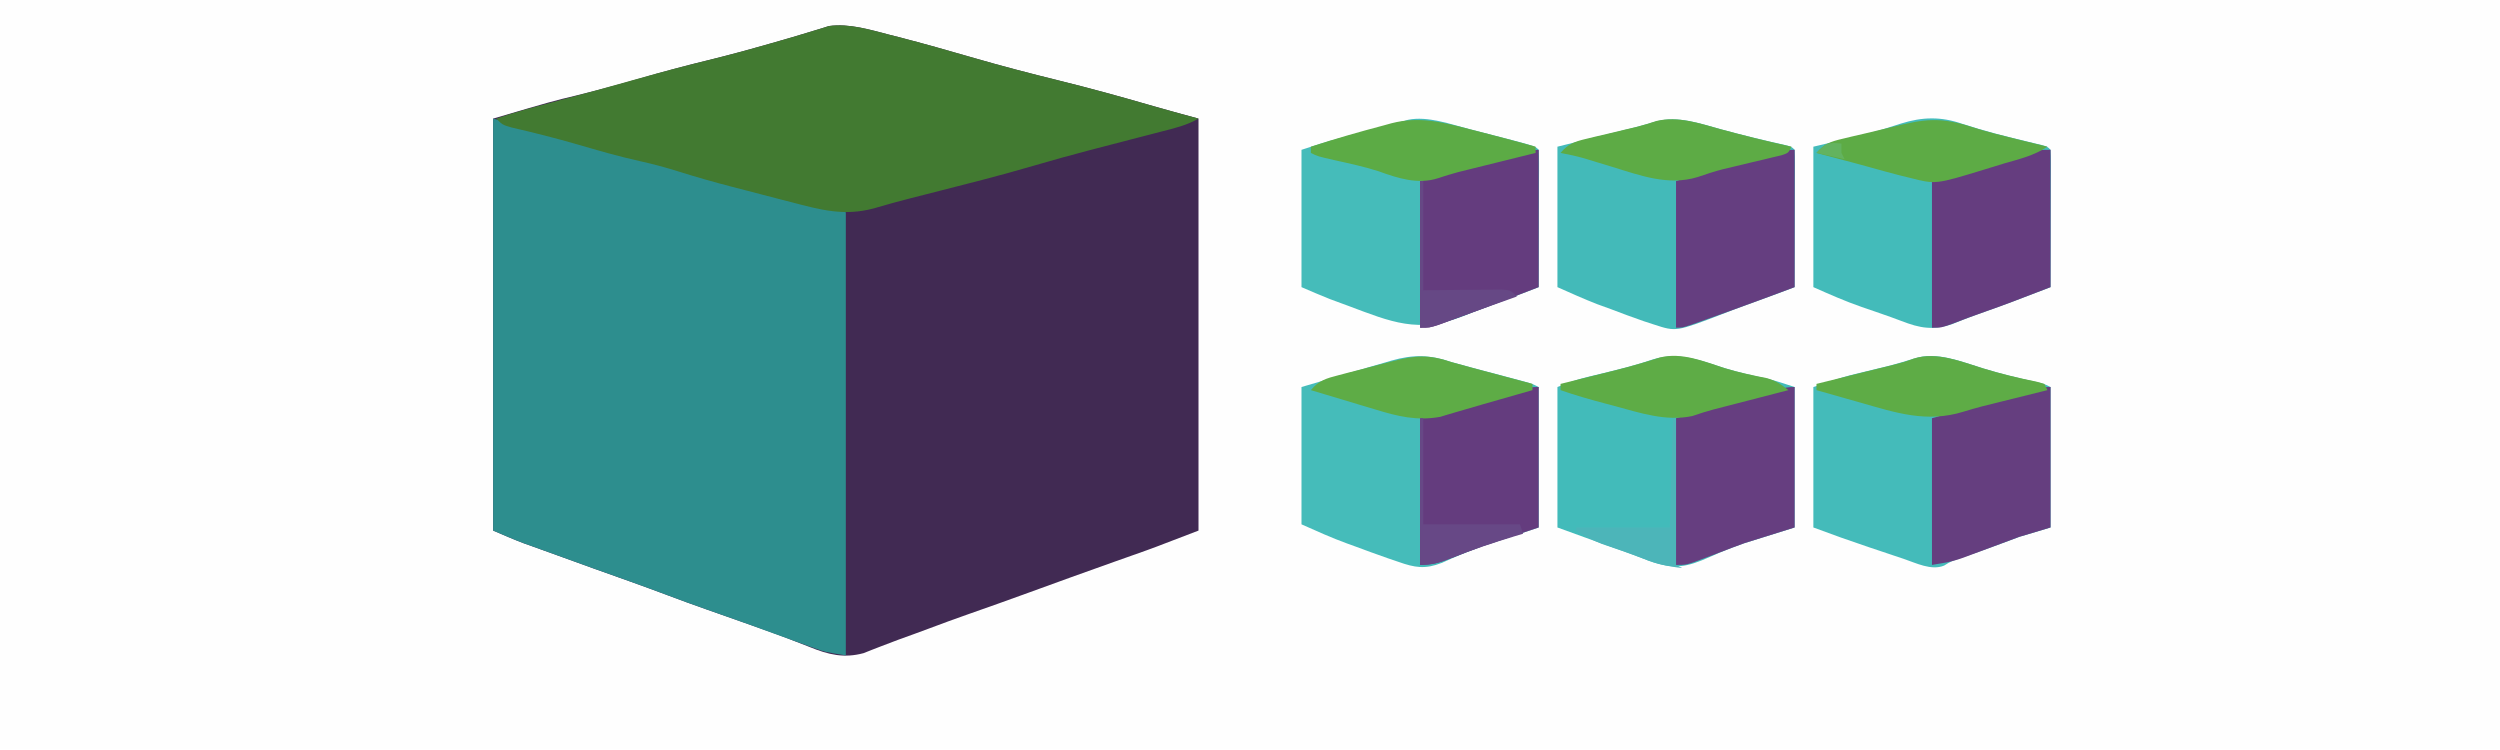
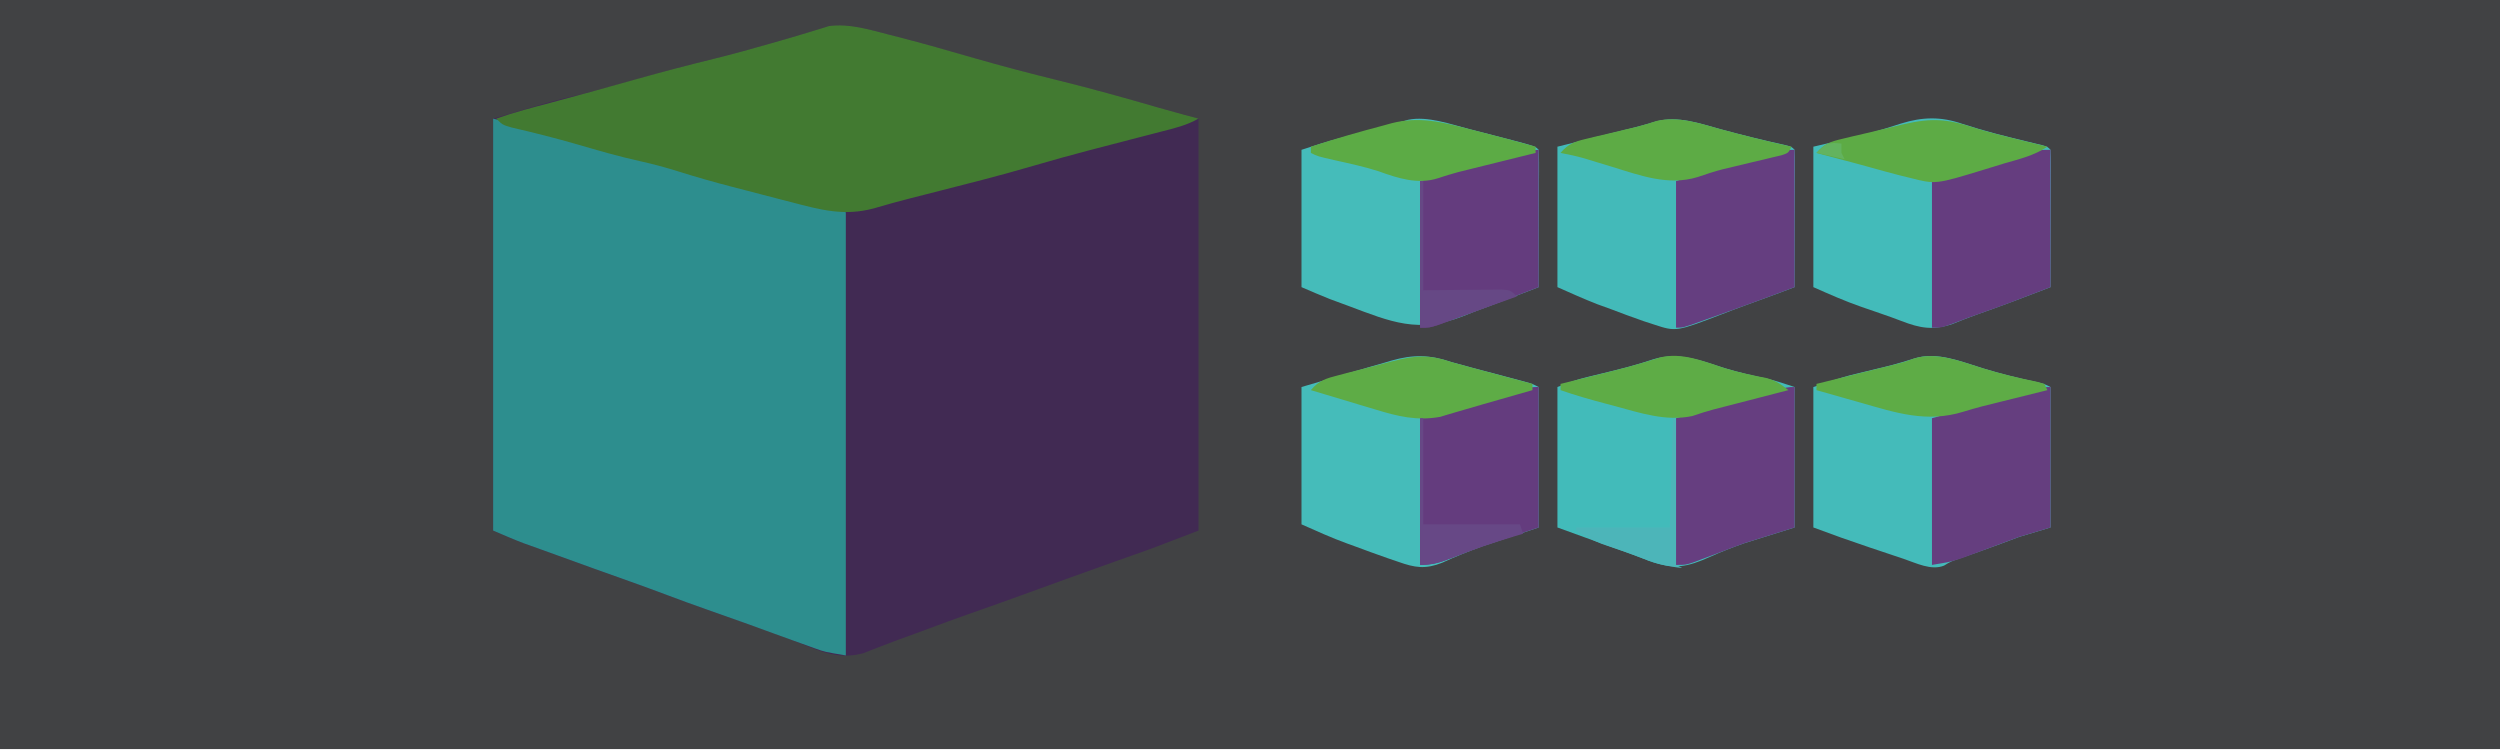
<svg xmlns="http://www.w3.org/2000/svg" version="1.1" width="801" height="240">
-   <path d="M0 0 C264.33 0 528.66 0 801 0 C801 79.2 801 158.4 801 240 C536.67 240 272.34 240 0 240 C0 160.8 0 81.6 0 0 Z " fill="#FEFEFE" transform="translate(0,0)" />
+   <path d="M0 0 C264.33 0 528.66 0 801 0 C801 79.2 801 158.4 801 240 C536.67 240 272.34 240 0 240 C0 160.8 0 81.6 0 0 Z " fill="#414244" transform="translate(0,0)" />
  <path d="M0 0 C0.86 0.218 1.72 0.436 2.606 0.66 C10.757 2.749 18.839 5.069 26.922 7.406 C35.868 9.99 44.869 12.339 53.91 14.565 C63.622 16.958 73.243 19.589 82.848 22.383 C88.155 23.911 93.484 25.359 98.812 26.812 C98.812 70.373 98.812 113.933 98.812 158.812 C84.213 164.428 84.213 164.428 78.875 166.312 C77.715 166.724 76.555 167.135 75.359 167.559 C74.189 167.972 73.018 168.386 71.812 168.812 C62.623 172.084 53.444 175.383 44.285 178.738 C37.874 181.081 31.443 183.363 25.001 185.619 C20.859 187.073 16.739 188.577 12.632 190.127 C9.328 191.372 6.006 192.568 2.684 193.762 C0.75 194.469 -1.174 195.202 -3.09 195.957 C-4.499 196.504 -4.499 196.504 -5.938 197.062 C-6.778 197.398 -7.618 197.733 -8.484 198.078 C-14.809 199.796 -19.842 198.549 -25.75 196.125 C-27.169 195.568 -28.588 195.012 -30.008 194.457 C-30.712 194.178 -31.416 193.899 -32.142 193.612 C-35.115 192.45 -38.117 191.379 -41.125 190.312 C-42.25 189.913 -43.376 189.513 -44.535 189.102 C-47.209 188.158 -49.884 187.215 -52.559 186.273 C-53.681 185.878 -53.681 185.878 -54.826 185.475 C-56.268 184.967 -57.71 184.461 -59.152 183.955 C-63.245 182.516 -67.315 181.027 -71.375 179.496 C-79.134 176.572 -86.959 173.82 -94.77 171.035 C-98.694 169.631 -102.612 168.211 -106.527 166.781 C-108.372 166.11 -110.218 165.443 -112.066 164.781 C-113.014 164.441 -113.961 164.101 -114.938 163.75 C-115.778 163.45 -116.618 163.149 -117.484 162.84 C-120.758 161.596 -123.969 160.192 -127.188 158.812 C-127.188 115.252 -127.188 71.692 -127.188 26.812 C-108.025 21.176 -108.025 21.176 -100.438 19.375 C-93.471 17.678 -86.572 15.817 -79.688 13.812 C-72.885 11.833 -66.07 9.993 -59.188 8.312 C-52.121 6.586 -45.116 4.701 -38.125 2.688 C-37.239 2.433 -36.352 2.179 -35.439 1.918 C-31.85 0.885 -28.27 -0.162 -24.703 -1.27 C-23.77 -1.552 -22.837 -1.834 -21.875 -2.125 C-20.767 -2.479 -20.767 -2.479 -19.637 -2.84 C-13.092 -3.769 -6.307 -1.62 0 0 Z " fill="#412A53" transform="translate(285.1875,11.1875)" />
  <path d="M0 0 C21.56 5.674 21.56 5.674 31.75 8.562 C42.341 11.543 52.929 14.51 63.613 17.141 C73.274 19.519 82.867 22.029 92.407 24.857 C99.246 26.862 106.012 28.387 113 30 C113 76.86 113 123.72 113 172 C106.25 170.875 106.25 170.875 103.082 169.73 C102.391 169.484 101.7 169.237 100.988 168.982 C100.27 168.72 99.552 168.458 98.812 168.188 C98.057 167.916 97.302 167.645 96.523 167.365 C94.347 166.582 92.173 165.792 90 165 C89.024 164.646 88.048 164.291 87.043 163.926 C85.345 163.307 83.647 162.688 81.949 162.066 C77.373 160.412 72.78 158.802 68.188 157.193 C64.042 155.737 59.918 154.232 55.806 152.681 C48.049 149.757 40.226 147.007 32.418 144.223 C28.493 142.819 24.575 141.399 20.66 139.969 C18.816 139.297 16.969 138.631 15.121 137.969 C14.174 137.628 13.226 137.288 12.25 136.938 C11.41 136.637 10.569 136.337 9.703 136.027 C6.43 134.783 3.219 133.379 0 132 C0 88.44 0 44.88 0 0 Z " fill="#2D8E8E" transform="translate(158,38)" />
  <path d="M0 0 C0.86 0.218 1.72 0.436 2.606 0.66 C10.757 2.749 18.839 5.069 26.922 7.406 C35.868 9.99 44.869 12.339 53.91 14.565 C64.534 17.183 75.045 20.113 85.553 23.162 C89.959 24.43 94.383 25.63 98.812 26.812 C95.057 28.973 91.01 29.925 86.848 30.984 C85.677 31.289 85.677 31.289 84.482 31.599 C82.814 32.032 81.144 32.464 79.474 32.893 C75.111 34.017 70.75 35.154 66.391 36.293 C65.539 36.515 64.687 36.737 63.81 36.966 C57.889 38.517 51.996 40.145 46.125 41.875 C35.208 45.079 24.178 47.849 13.154 50.655 C12.066 50.932 12.066 50.932 10.957 51.214 C9.533 51.576 8.109 51.937 6.685 52.297 C2.683 53.312 -1.281 54.418 -5.242 55.582 C-14.782 58.145 -22.374 56.029 -31.75 53.562 C-33.625 53.08 -33.625 53.08 -35.537 52.589 C-39.09 51.672 -42.639 50.744 -46.188 49.812 C-47.758 49.407 -49.328 49.002 -50.898 48.598 C-56.584 47.114 -62.208 45.514 -67.812 43.75 C-71.915 42.464 -75.989 41.36 -80.188 40.438 C-86.951 38.941 -93.567 37.022 -100.214 35.083 C-107.175 33.065 -114.169 31.303 -121.23 29.672 C-124.188 28.812 -124.188 28.812 -126.188 26.812 C-120.342 24.743 -114.363 23.214 -108.375 21.625 C-99.334 19.212 -90.315 16.737 -81.312 14.188 C-73.082 11.861 -64.831 9.689 -56.522 7.66 C-50.349 6.139 -44.235 4.447 -38.125 2.688 C-37.238 2.433 -36.351 2.179 -35.438 1.917 C-31.849 0.885 -28.27 -0.162 -24.703 -1.27 C-23.77 -1.552 -22.837 -1.834 -21.875 -2.125 C-20.767 -2.479 -20.767 -2.479 -19.637 -2.84 C-13.092 -3.769 -6.307 -1.62 0 0 Z " fill="#427A31" transform="translate(285.1875,11.1875)" />
  <path d="M0 0 C5.656 1.725 11.311 3.125 17.094 4.37 C19.536 4.948 19.536 4.948 21.536 5.948 C21.536 20.798 21.536 35.648 21.536 50.948 C18.236 51.938 14.936 52.928 11.536 53.948 C9.646 54.641 7.756 55.334 5.879 56.061 C1.519 57.711 -2.893 59.223 -7.292 60.764 C-10.355 61.808 -10.355 61.808 -12.574 63.163 C-16.663 64.861 -21.586 62.323 -25.578 60.987 C-26.744 60.598 -27.91 60.208 -29.111 59.807 C-30.321 59.4 -31.53 58.993 -32.777 58.573 C-33.975 58.173 -35.173 57.774 -36.408 57.362 C-42.478 55.329 -48.465 53.198 -54.464 50.948 C-54.464 36.098 -54.464 21.248 -54.464 5.948 C-44.351 2.577 -44.351 2.577 -40.421 1.632 C-39.152 1.321 -39.152 1.321 -37.857 1.005 C-37.006 0.8 -36.154 0.596 -35.277 0.385 C-28.625 -1.206 -28.625 -1.206 -22.089 -3.208 C-14.871 -5.528 -6.959 -2.127 0 0 Z " fill="#44BBBA" transform="translate(635.4644,118.052)" />
  <path d="M0 0 C2.063 0.58 4.131 1.143 6.203 1.691 C7.348 1.996 8.492 2.301 9.672 2.615 C12.073 3.251 14.474 3.886 16.875 4.521 C18.015 4.825 19.154 5.129 20.328 5.441 C21.369 5.717 22.409 5.992 23.481 6.276 C26 7 26 7 28 8 C28 22.85 28 37.7 28 53 C22.06 54.98 16.12 56.96 10 59 C5.455 60.704 1.372 62.287 -2.938 64.312 C-8.339 66.444 -11.63 65.908 -17 64 C-18.68 63.428 -18.68 63.428 -20.395 62.844 C-23.946 61.603 -27.474 60.312 -31 59 C-31.779 58.719 -32.557 58.438 -33.359 58.148 C-38.375 56.323 -43.09 54.182 -48 52 C-48 37.48 -48 22.96 -48 8 C-42.39 6.35 -36.78 4.7 -31 3 C-29.234 2.478 -27.468 1.956 -25.648 1.418 C-24.224 1.007 -22.8 0.597 -21.375 0.188 C-20.652 -0.028 -19.929 -0.244 -19.184 -0.467 C-12.196 -2.457 -6.912 -2.369 0 0 Z " fill="#45BCBA" transform="translate(465,116)" />
  <path d="M0 0 C4.434 1.358 8.914 2.362 13.445 3.336 C16.484 4.063 19.454 5.059 22.418 6.047 C22.418 20.897 22.418 35.747 22.418 51.047 C14.498 53.522 14.498 53.522 6.418 56.047 C2.682 57.365 -0.88 58.725 -4.477 60.375 C-12.116 63.804 -16.111 64.616 -24.145 61.797 C-24.81 61.533 -25.475 61.268 -26.16 60.996 C-29.215 59.799 -32.302 58.707 -35.395 57.609 C-41.469 55.452 -47.523 53.25 -53.582 51.047 C-53.582 36.197 -53.582 21.347 -53.582 6.047 C-50.263 4.719 -47.471 3.681 -44.07 2.863 C-43.235 2.659 -42.399 2.455 -41.538 2.245 C-40.666 2.035 -39.793 1.825 -38.895 1.609 C-33.489 0.3 -28.16 -1.02 -22.895 -2.828 C-14.844 -5.282 -7.747 -2.507 0 0 Z " fill="#42BBBA" transform="translate(552.582,117.9531)" />
  <path d="M0 0 C6.822 2.252 13.725 3.976 20.71 5.649 C21.543 5.851 22.376 6.053 23.234 6.262 C23.984 6.44 24.734 6.619 25.507 6.803 C27.25 7.312 27.25 7.312 28.25 8.312 C28.343 9.694 28.367 11.08 28.364 12.465 C28.363 13.786 28.363 13.786 28.363 15.134 C28.358 16.092 28.353 17.049 28.348 18.035 C28.346 19.01 28.345 19.986 28.343 20.99 C28.338 24.119 28.325 27.247 28.312 30.375 C28.307 32.49 28.303 34.605 28.299 36.721 C28.288 41.918 28.271 47.115 28.25 52.312 C20.338 55.376 12.418 58.363 4.414 61.176 C1.847 62.098 -0.666 63.088 -3.188 64.125 C-9.45 66.213 -13.507 65.496 -19.565 63.15 C-21.676 62.341 -23.797 61.585 -25.934 60.848 C-26.985 60.483 -26.985 60.483 -28.057 60.111 C-29.473 59.622 -30.889 59.135 -32.307 58.65 C-37.637 56.795 -42.546 54.625 -47.75 52.312 C-47.75 37.462 -47.75 22.613 -47.75 7.312 C-42.14 5.992 -36.53 4.673 -30.75 3.312 C-27.028 2.229 -23.344 1.11 -19.666 -0.105 C-12.828 -2.241 -6.876 -2.403 0 0 Z " fill="#43BBBA" transform="translate(628.75,39.6875)" />
  <path d="M0 0 C6.819 1.849 13.633 3.551 20.539 5.047 C22.812 5.625 22.812 5.625 23.812 6.625 C23.905 8.007 23.93 9.393 23.926 10.778 C23.926 12.099 23.926 12.099 23.926 13.447 C23.921 14.404 23.915 15.361 23.91 16.348 C23.909 17.323 23.907 18.298 23.906 19.303 C23.9 22.431 23.888 25.559 23.875 28.688 C23.87 30.803 23.865 32.918 23.861 35.033 C23.85 40.23 23.834 45.428 23.812 50.625 C22.533 51.105 21.254 51.585 19.974 52.065 C19.262 52.333 18.549 52.6 17.815 52.875 C14.577 54.087 11.331 55.275 8.074 56.438 C5.582 57.345 3.114 58.285 0.645 59.25 C-14.147 64.928 -14.147 64.928 -21.188 62.625 C-22.299 62.263 -23.41 61.901 -24.555 61.527 C-28.127 60.292 -31.657 58.976 -35.188 57.625 C-36.625 57.104 -38.062 56.583 -39.5 56.062 C-43.787 54.391 -47.983 52.494 -52.188 50.625 C-52.188 35.775 -52.188 20.925 -52.188 5.625 C-38.625 2.25 -38.625 2.25 -34.388 1.198 C-32.709 0.779 -32.709 0.779 -30.996 0.352 C-29.86 0.069 -28.723 -0.214 -27.552 -0.505 C-25.188 -1.116 -22.839 -1.786 -20.503 -2.497 C-13.598 -4.325 -6.704 -1.857 0 0 Z " fill="#43BAB9" transform="translate(551.1875,41.375)" />
  <path d="M0 0 C0.876 0.223 1.751 0.447 2.654 0.677 C5.166 1.32 7.677 1.971 10.188 2.625 C12.024 3.101 12.024 3.101 13.898 3.586 C21.042 5.48 21.042 5.48 22.188 6.625 C22.28 8.007 22.305 9.393 22.301 10.778 C22.301 12.099 22.301 12.099 22.301 13.447 C22.296 14.404 22.29 15.361 22.285 16.348 C22.284 17.323 22.282 18.298 22.281 19.303 C22.275 22.431 22.263 25.559 22.25 28.688 C22.245 30.803 22.24 32.918 22.236 35.033 C22.225 40.23 22.209 45.428 22.188 50.625 C20.103 51.427 18.018 52.229 15.934 53.031 C14.773 53.478 13.612 53.925 12.416 54.385 C5.893 56.891 5.893 56.891 3.406 57.797 C1.561 58.485 -0.268 59.214 -2.094 59.953 C-16.427 65.527 -25.037 61.802 -38.812 56.625 C-39.493 56.375 -40.173 56.124 -40.875 55.866 C-41.878 55.495 -41.878 55.495 -42.902 55.117 C-43.487 54.902 -44.073 54.686 -44.676 54.464 C-47.75 53.257 -50.776 51.926 -53.812 50.625 C-53.812 36.105 -53.812 21.585 -53.812 6.625 C-49.757 5.273 -45.797 4.036 -41.68 2.934 C-40.544 2.629 -39.408 2.324 -38.238 2.01 C-37.067 1.697 -35.895 1.385 -34.688 1.062 C-33.508 0.746 -32.329 0.43 -31.113 0.104 C-28.014 -0.727 -24.915 -1.557 -21.812 -2.375 C-20.753 -2.68 -20.753 -2.68 -19.673 -2.99 C-13.424 -4.282 -6.039 -1.563 0 0 Z " fill="#45BCBA" transform="translate(470.8125,41.375)" />
  <path d="M0 0 C0 14.85 0 29.7 0 45 C-7.92 47.475 -7.92 47.475 -16 50 C-18.678 50.97 -21.346 51.966 -24 53 C-25.935 53.736 -27.872 54.465 -29.812 55.188 C-30.726 55.532 -31.64 55.876 -32.582 56.23 C-35 57 -35 57 -38 57 C-38 41.49 -38 25.98 -38 10 C-18.209 4.179 -18.209 4.179 -10.562 2.188 C-9.75 1.972 -8.937 1.756 -8.1 1.533 C-2.254 0 -2.254 0 0 0 Z " fill="#663E80" transform="translate(575,124)" />
  <path d="M0 0 C0 14.85 0 29.7 0 45 C-3.3 45.99 -6.6 46.98 -10 48 C-11.892 48.694 -13.783 49.388 -15.664 50.109 C-18.808 51.308 -21.964 52.472 -25.125 53.625 C-26.861 54.263 -26.861 54.263 -28.633 54.914 C-32 56 -32 56 -38 57 C-38 41.49 -38 25.98 -38 10 C-3 0 -3 0 0 0 Z " fill="#653E7F" transform="translate(657,124)" />
  <path d="M0 0 C0 14.85 0 29.7 0 45 C-8.91 47.97 -8.91 47.97 -18 51 C-23.208 52.941 -23.208 52.941 -28.391 54.949 C-31.859 56.326 -34.222 57 -38 57 C-38 41.49 -38 25.98 -38 10 C-34.102 8.907 -30.204 7.814 -26.188 6.688 C-24.982 6.349 -23.777 6.011 -22.536 5.663 C-19.358 4.772 -16.179 3.886 -13 3 C-11.941 2.703 -10.882 2.406 -9.792 2.1 C-8.805 1.826 -7.818 1.552 -6.801 1.27 C-5.922 1.024 -5.043 0.779 -4.138 0.527 C-2 0 -2 0 0 0 Z " fill="#643C7E" transform="translate(493,124)" />
  <path d="M0 0 C0 14.52 0 29.04 0 44 C-14.547 49.595 -14.547 49.595 -20.312 51.625 C-24.126 52.971 -27.92 54.343 -31.688 55.812 C-35 57 -35 57 -38 57 C-38 41.49 -38 25.98 -38 10 C-26.768 6.63 -26.768 6.63 -22.535 5.43 C-21.633 5.173 -20.732 4.917 -19.803 4.652 C-18.898 4.396 -17.994 4.139 -17.062 3.875 C-15.22 3.352 -13.377 2.829 -11.535 2.305 C-10.735 2.078 -9.934 1.851 -9.11 1.617 C-3.579 0 -3.579 0 0 0 Z " fill="#653D7F" transform="translate(657,48)" />
  <path d="M0 0 C0 14.52 0 29.04 0 44 C-16.48 50.339 -16.48 50.339 -21 52 C-22.729 52.64 -22.729 52.64 -24.492 53.293 C-25.765 53.758 -27.039 54.223 -28.312 54.688 C-29.505 55.124 -30.697 55.561 -31.926 56.012 C-35 57 -35 57 -38 57 C-38 41.49 -38 25.98 -38 10 C-29.242 7.498 -20.501 5.033 -11.688 2.75 C-10.662 2.482 -9.637 2.214 -8.58 1.938 C-1.132 0 -1.132 0 0 0 Z " fill="#643C7E" transform="translate(493,48)" />
  <path d="M0 0 C0 14.52 0 29.04 0 44 C-6.322 46.371 -12.648 48.714 -19 51 C-19.7 51.252 -20.401 51.505 -21.122 51.765 C-23.434 52.597 -25.748 53.424 -28.062 54.25 C-29.189 54.656 -29.189 54.656 -30.338 55.07 C-35.771 57 -35.771 57 -38 57 C-38 41.49 -38 25.98 -38 10 C-18.209 4.179 -18.209 4.179 -10.562 2.188 C-9.75 1.972 -8.937 1.756 -8.1 1.533 C-2.254 0 -2.254 0 0 0 Z " fill="#653E80" transform="translate(575,48)" />
  <path d="M0 0 C4.856 1.56 9.804 2.753 14.754 3.973 C16.108 4.307 16.108 4.307 17.489 4.647 C19.639 5.175 21.79 5.701 23.941 6.223 C19.622 9.102 14.937 10.18 9.978 11.621 C7.789 12.268 5.612 12.948 3.434 13.629 C-11.9 18.313 -11.9 18.313 -20.059 16.223 C-21.183 15.947 -22.307 15.671 -23.465 15.387 C-26.668 14.559 -29.854 13.689 -33.037 12.789 C-36.514 11.815 -40.006 10.897 -43.496 9.973 C-46.777 9.098 -46.777 9.098 -50.059 8.223 C-47.594 5.257 -45.438 4.557 -41.727 3.688 C-40.68 3.435 -39.634 3.183 -38.557 2.924 C-37.464 2.672 -36.372 2.42 -35.246 2.16 C-33.093 1.651 -30.941 1.139 -28.789 0.625 C-27.783 0.386 -26.778 0.147 -25.741 -0.1 C-15.452 -2.699 -10.237 -3.372 0 0 Z " fill="#5DAB45" transform="translate(632.0586,40.77734)" />
  <path d="M0 0 C4.495 1.369 9.043 2.318 13.648 3.234 C16.533 4.074 18.101 5.198 20.426 7.043 C19.645 7.245 18.863 7.446 18.058 7.654 C14.493 8.574 10.928 9.496 7.363 10.418 C6.134 10.735 4.905 11.052 3.639 11.379 C2.443 11.688 1.247 11.998 0.016 12.316 C-1.146 12.614 -2.308 12.911 -3.504 13.218 C-5.802 13.835 -8.071 14.558 -10.32 15.332 C-18.702 17.163 -27.24 14.309 -35.324 12.105 C-36.326 11.841 -37.327 11.576 -38.359 11.303 C-43.152 10.024 -47.893 8.691 -52.574 7.043 C-52.574 6.383 -52.574 5.723 -52.574 5.043 C-51.9 4.877 -51.225 4.711 -50.53 4.54 C-47.419 3.773 -44.309 3.002 -41.199 2.23 C-39.608 1.839 -39.608 1.839 -37.984 1.439 C-32.169 -0.005 -26.434 -1.553 -20.739 -3.419 C-13.702 -5.168 -6.635 -2.16 0 0 Z " fill="#5EAC46" transform="translate(552.5742,117.957)" />
  <path d="M0 0 C5.687 1.74 11.362 3.093 17.194 4.27 C17.968 4.493 18.741 4.716 19.538 4.946 C20.033 5.936 20.033 5.936 20.538 6.946 C19.868 7.112 19.199 7.278 18.509 7.449 C15.414 8.217 12.32 8.988 9.225 9.758 C8.173 10.019 7.12 10.28 6.036 10.549 C4.989 10.81 3.941 11.071 2.862 11.34 C1.804 11.602 0.746 11.863 -0.344 12.132 C-2.361 12.658 -4.368 13.228 -6.358 13.85 C-18.16 17.502 -28.042 14.201 -39.587 10.883 C-40.939 10.502 -42.29 10.121 -43.642 9.741 C-46.917 8.817 -50.191 7.885 -53.462 6.946 C-53.462 6.286 -53.462 5.626 -53.462 4.946 C-52.645 4.744 -51.829 4.543 -50.987 4.335 C-47.934 3.58 -44.881 2.823 -41.829 2.065 C-40.512 1.738 -39.195 1.412 -37.878 1.087 C-35.976 0.618 -34.074 0.145 -32.173 -0.328 C-31.031 -0.61 -29.89 -0.893 -28.714 -1.185 C-25.449 -2.014 -25.449 -2.014 -22.281 -3.166 C-14.918 -5.486 -7.09 -2.177 0 0 Z " fill="#5EAC46" transform="translate(635.4622,118.0542)" />
  <path d="M0 0 C2.087 0.591 4.178 1.166 6.273 1.727 C8.004 2.191 8.004 2.191 9.77 2.664 C10.959 2.981 12.149 3.298 13.375 3.625 C15.195 4.112 15.195 4.112 17.051 4.609 C20.033 5.408 23.017 6.205 26 7 C26 7.66 26 8.32 26 9 C20.793 10.494 15.586 11.984 10.375 13.465 C7.389 14.314 4.411 15.176 1.438 16.066 C0.53 16.333 -0.378 16.6 -1.312 16.875 C-2.051 17.099 -2.79 17.324 -3.551 17.555 C-11.071 18.922 -17.204 17.386 -24.375 15.188 C-25.257 14.926 -26.138 14.665 -27.047 14.396 C-29.701 13.608 -32.351 12.805 -35 12 C-36.888 11.433 -38.776 10.866 -40.664 10.301 C-42.109 9.867 -43.555 9.434 -45 9 C-42.453 5.879 -39.968 5.199 -36.125 4.211 C-34.975 3.909 -33.825 3.608 -32.641 3.297 C-31.439 2.993 -30.238 2.688 -29 2.375 C-26.625 1.758 -24.25 1.141 -21.875 0.523 C-20.821 0.255 -19.766 -0.014 -18.68 -0.292 C-11.601 -2.163 -7.02 -2.434 0 0 Z " fill="#5EAC46" transform="translate(465,116)" />
  <path d="M0 0 C0.875 0.223 1.75 0.445 2.651 0.675 C8.848 2.258 15.032 3.888 21.188 5.625 C21.188 6.285 21.188 6.945 21.188 7.625 C20.371 7.827 19.554 8.028 18.712 8.236 C15.659 8.991 12.607 9.748 9.554 10.506 C8.237 10.833 6.92 11.158 5.603 11.483 C3.701 11.953 1.8 12.426 -0.102 12.898 C-1.814 13.323 -1.814 13.323 -3.561 13.755 C-5.754 14.342 -7.928 15.002 -10.078 15.728 C-16.435 17.814 -22.96 15.747 -29.039 13.52 C-33.632 12.038 -38.343 11.041 -43.049 9.983 C-48.624 8.719 -48.624 8.719 -50.812 7.625 C-50.812 6.965 -50.812 6.305 -50.812 5.625 C-43.109 3.109 -35.336 0.876 -27.5 -1.188 C-26.665 -1.418 -25.83 -1.649 -24.97 -1.887 C-16.089 -4.171 -8.677 -2.246 0 0 Z " fill="#5CAB45" transform="translate(470.8125,41.375)" />
  <path d="M0 0 C7.572 2.048 15.152 3.933 22.812 5.625 C21.812 7.625 21.812 7.625 19.655 8.355 C18.25 8.688 18.25 8.688 16.816 9.027 C15.265 9.403 15.265 9.403 13.682 9.787 C12.59 10.043 11.499 10.299 10.375 10.562 C8.251 11.069 6.127 11.578 4.004 12.09 C2.434 12.463 2.434 12.463 0.833 12.843 C-1.955 13.565 -4.627 14.443 -7.348 15.379 C-16.656 18.198 -25.526 14.899 -34.5 12.125 C-36.6 11.488 -38.7 10.852 -40.801 10.219 C-41.716 9.937 -42.632 9.655 -43.575 9.365 C-46.099 8.65 -48.609 8.102 -51.188 7.625 C-48.729 4.672 -46.588 3.962 -42.891 3.09 C-41.849 2.838 -40.807 2.586 -39.734 2.326 C-38.646 2.074 -37.558 1.822 -36.438 1.562 C-34.297 1.052 -32.156 0.54 -30.016 0.027 C-28.999 -0.21 -27.983 -0.447 -26.936 -0.692 C-24.738 -1.238 -22.572 -1.91 -20.422 -2.621 C-13.503 -4.234 -6.683 -1.851 0 0 Z " fill="#5DAB45" transform="translate(551.1875,41.375)" />
  <path d="M0 0 C0.33 0 0.66 0 1 0 C1 11.22 1 22.44 1 34 C11.23 34 21.46 34 32 34 C32.33 34.99 32.66 35.98 33 37 C32.154 37.254 31.309 37.508 30.438 37.77 C23.463 39.886 16.643 42.136 9.879 44.852 C6.326 46.247 3.869 47 0 47 C0 31.49 0 15.98 0 0 Z " fill="#674886" transform="translate(455,134)" />
  <path d="M0 0 C0.33 0 0.66 0 1 0 C1 15.51 1 31.02 1 47 C1.99 47.495 1.99 47.495 3 48 C-1.515 47.53 -5.308 46.652 -9.555 44.953 C-13.897 43.261 -18.324 41.797 -22.73 40.281 C-25.744 39.1 -28.325 37.814 -31 36 C-31 35.67 -31 35.34 -31 35 C-21.1 35 -11.2 35 -1 35 C-0.67 23.45 -0.34 11.9 0 0 Z " fill="#4CB5B9" transform="translate(536,134)" />
  <path d="M0 0 C0.33 0 0.66 0 1 0 C1 11.55 1 23.1 1 35 C10.125 34.921 10.125 34.921 19.25 34.82 C20.381 34.815 21.513 34.81 22.68 34.805 C23.842 34.794 25.005 34.784 26.203 34.773 C29 35 29 35 31 37 C24.875 39.188 24.875 39.188 22.985 39.86 C19.671 41.041 16.361 42.231 13.059 43.445 C11.822 43.896 10.586 44.348 9.312 44.812 C8.174 45.231 7.036 45.65 5.863 46.082 C3 47 3 47 0 47 C0 31.49 0 15.98 0 0 Z " fill="#664885" transform="translate(455,58)" />
  <path d="M0 0 C0.763 0.062 1.526 0.124 2.312 0.188 C2.312 1.177 2.312 2.167 2.312 3.188 C2.643 3.848 2.973 4.508 3.312 5.188 C-1.143 4.197 -1.143 4.197 -5.688 3.188 C-2.688 0.188 -2.688 0.188 0 0 Z " fill="#63B35F" transform="translate(587.6875,45.8125)" />
</svg>
